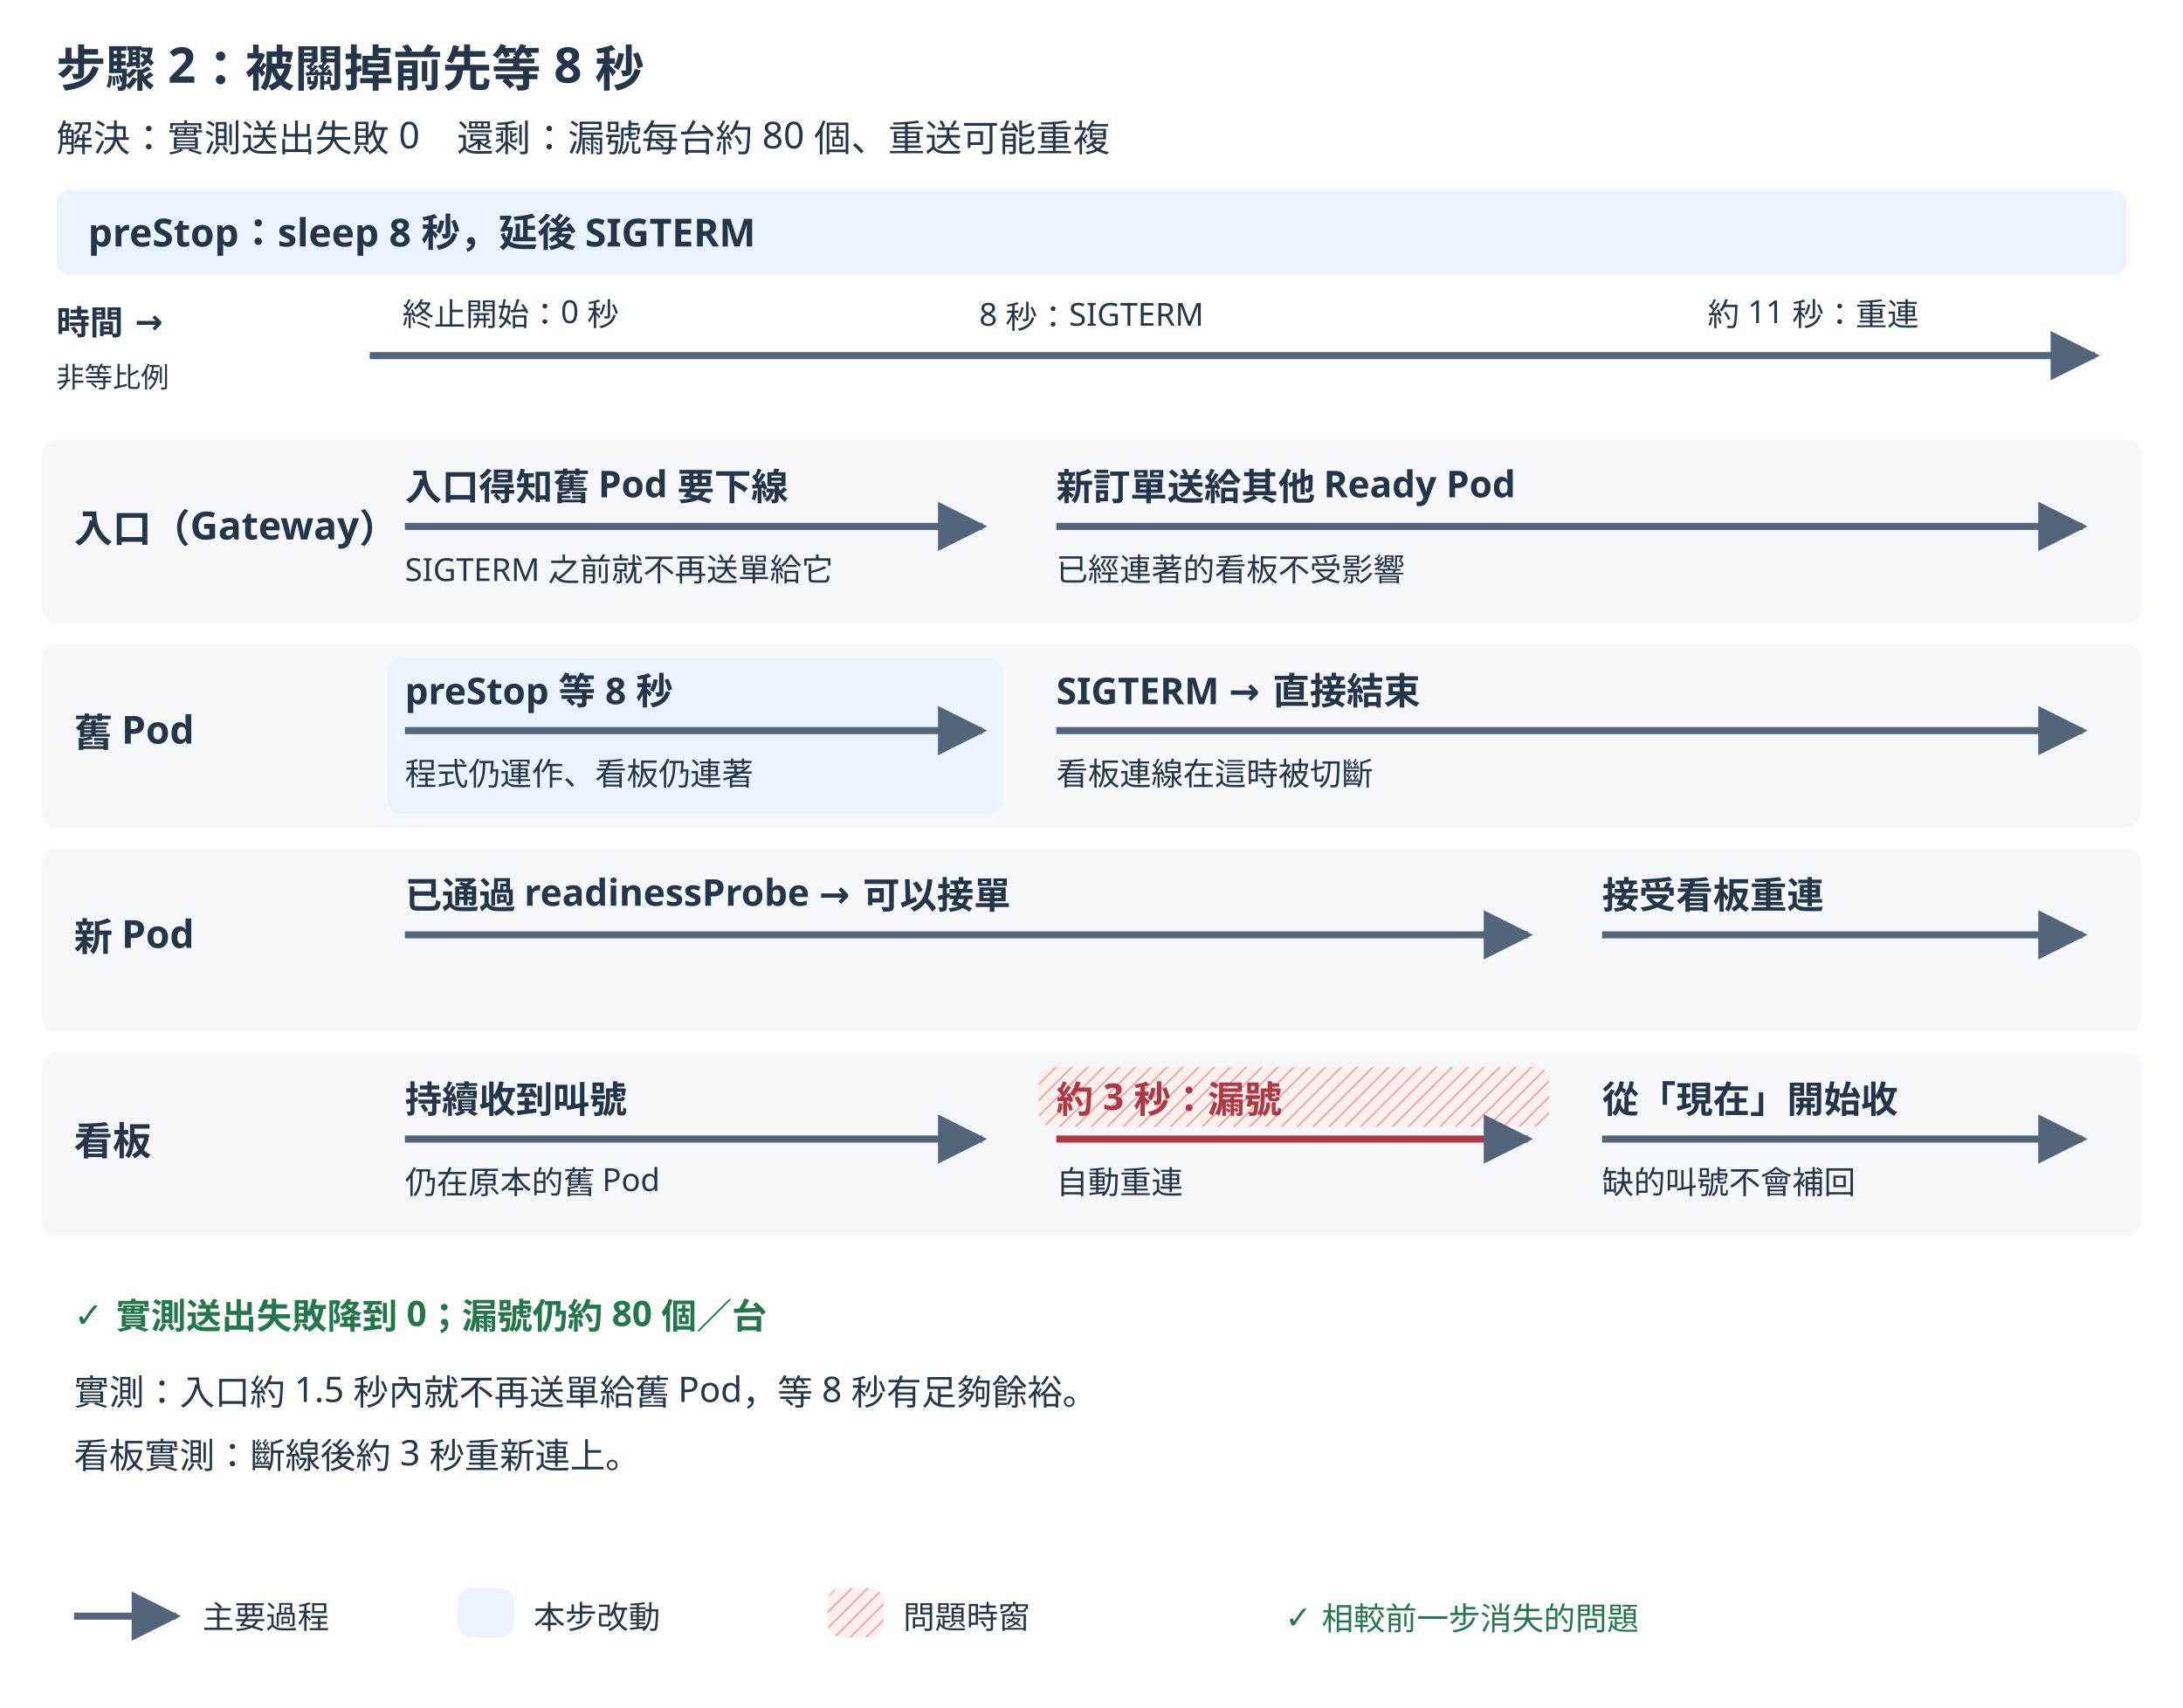
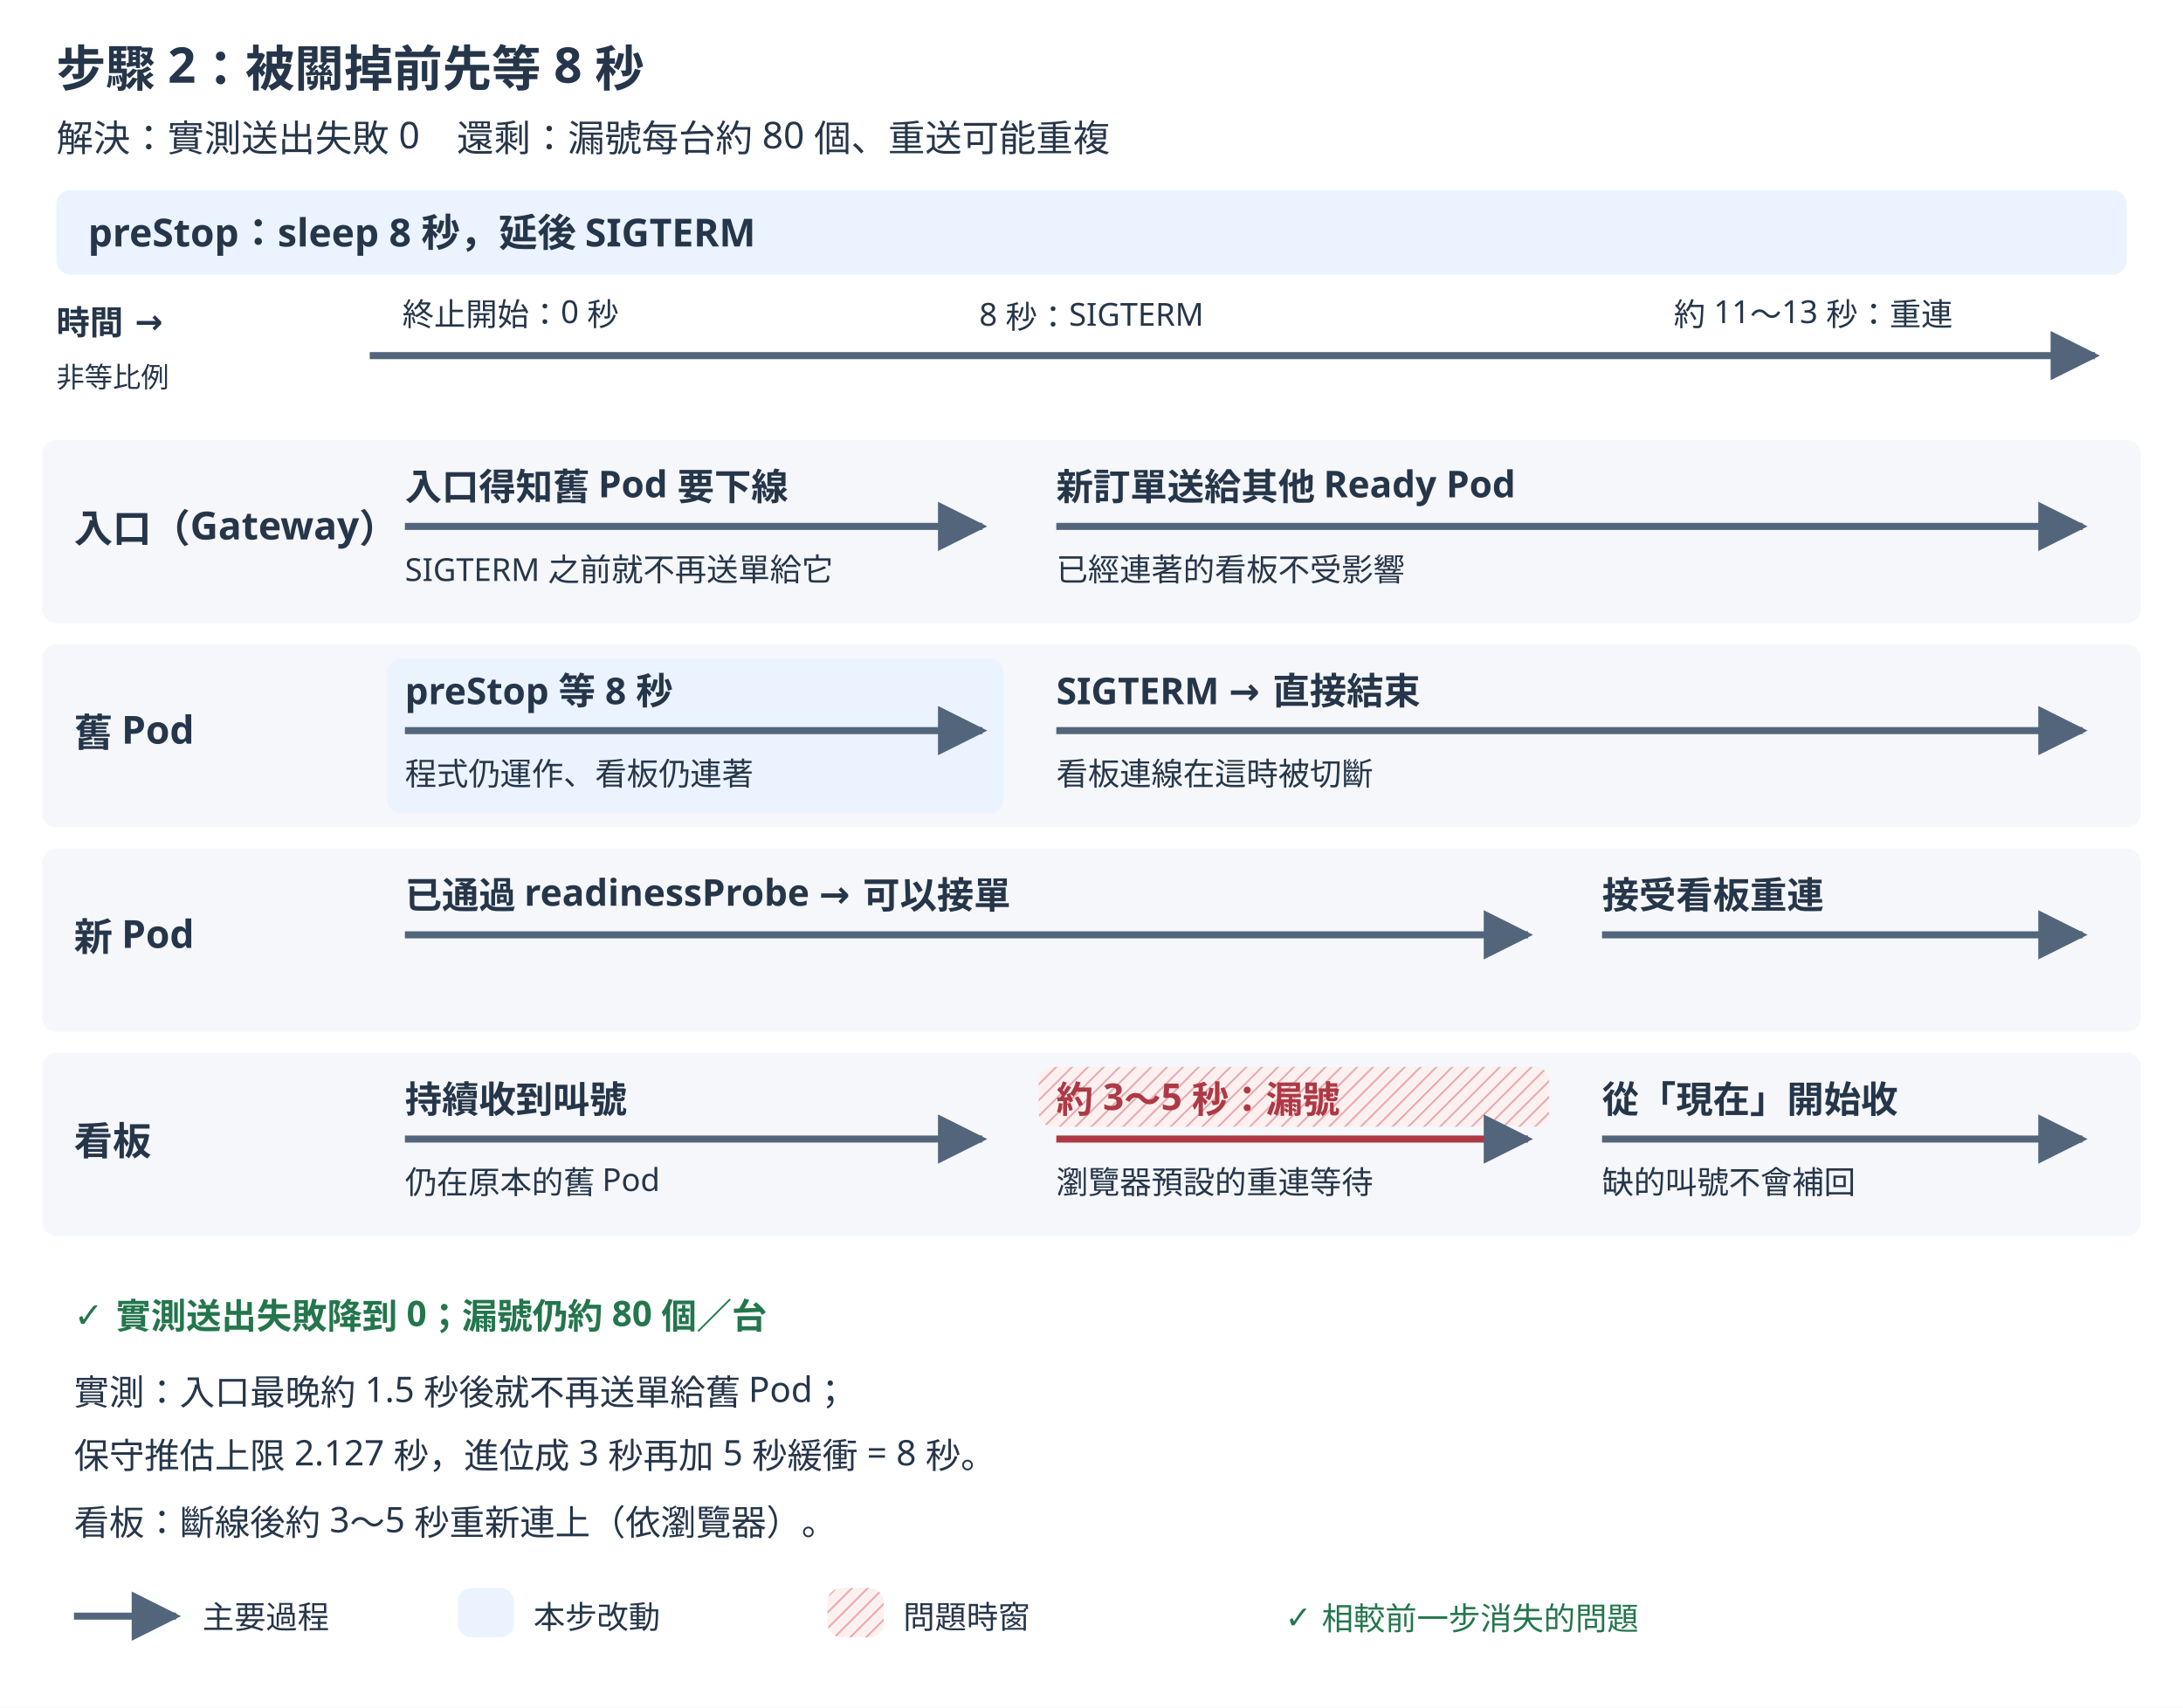
<svg xmlns="http://www.w3.org/2000/svg" width="1240" height="970" viewBox="0 0 1240 970" role="img" aria-labelledby="title desc" font-family="Noto Sans TC, PingFang TC, Microsoft JhengHei, WenQuanYi Zen Hei, sans-serif">
  <defs>
    <marker id="arrow" viewBox="0 0 10 10" refX="9" refY="5" markerWidth="7" markerHeight="7" orient="auto-start-reverse">
      <path d="M 0 0 L 10 5 L 0 10 z" fill="#52657b" />
    </marker>
    <pattern id="hatch" width="9" height="9" patternUnits="userSpaceOnUse">
      <rect width="9" height="9" fill="#fff0f0" />
      <path d="M-2,2 L2,-2 M0,9 L9,0 M7,11 L11,7" stroke="#e6a9ae" stroke-width="1" />
    </pattern>
  </defs>
  <rect width="1240" height="970" fill="white" />
  <text x="32" y="49" font-size="28" fill="#26364a" text-anchor="start" font-weight="700">步驟 2：被關掉前先等 8 秒</text>
  <text x="32" y="86" font-size="21" fill="#26364a" text-anchor="start">解決：實測送出失敗 0　還剩：漏號每台約 80 個、重送可能重複</text>
  <rect x="32" y="108" width="1176" height="48" rx="8" fill="#eaf3ff" />
  <text x="50" y="140" font-size="22" fill="#26364a" text-anchor="start" font-weight="700">preStop：sleep 8 秒，延後 SIGTERM</text>
  <text x="32" y="190" font-size="19" fill="#26364a" text-anchor="start" font-weight="700">時間 →</text>
  <path d="M210,202 H1190" fill="none" stroke="#52657b" stroke-width="4" marker-end="url(#arrow)" />
  <text x="290" y="185" font-size="18" fill="#26364a" text-anchor="middle">終止開始：0 秒</text>
  <text x="620" y="185" font-size="18" fill="#26364a" text-anchor="middle">8 秒：SIGTERM</text>
-   <text x="1030" y="185" font-size="18" fill="#26364a" text-anchor="middle">約 11 秒：重連</text>
+   <text x="1030" y="185" font-size="18" fill="#26364a" text-anchor="middle">約 11～13 秒：重連</text>
  <text x="32" y="220" font-size="16" fill="#26364a" text-anchor="start">非等比例</text>
  <rect x="24" y="250" width="1192" height="104" rx="8" fill="#f5f7fa" />
  <text x="42" y="308" font-size="22" fill="#26364a" text-anchor="start" font-weight="700">入口（Gateway）</text>
  <rect x="24" y="366" width="1192" height="104" rx="8" fill="#f5f7fa" />
  <text x="42" y="424" font-size="22" fill="#26364a" text-anchor="start" font-weight="700">舊 Pod</text>
  <rect x="24" y="482" width="1192" height="104" rx="8" fill="#f5f7fa" />
  <text x="42" y="540" font-size="22" fill="#26364a" text-anchor="start" font-weight="700">新 Pod</text>
  <rect x="24" y="598" width="1192" height="104" rx="8" fill="#f5f7fa" />
  <text x="42" y="656" font-size="22" fill="#26364a" text-anchor="start" font-weight="700">看板</text>
  <path d="M42,918 H100" fill="none" stroke="#52657b" stroke-width="4" marker-end="url(#arrow)" />
  <text x="115" y="925" font-size="18" fill="#26364a" text-anchor="start">主要過程</text>
  <rect x="260" y="902" width="32" height="28" rx="8" fill="#eaf3ff" />
  <text x="303" y="925" font-size="18" fill="#26364a" text-anchor="start">本步改動</text>
  <rect x="470" y="902" width="32" height="28" rx="8" fill="url(#hatch)" />
  <text x="513" y="925" font-size="18" fill="#26364a" text-anchor="start">問題時窗</text>
  <text x="730" y="925" font-size="18" fill="#24764c" text-anchor="start">✓ 相較前一步消失的問題</text>
  <text x="230" y="284" font-size="21" fill="#26364a" text-anchor="start" font-weight="700">入口得知舊 Pod 要下線</text>
  <path d="M230,299 H558" fill="none" stroke="#52657b" stroke-width="4" marker-end="url(#arrow)" />
  <text x="230" y="330" font-size="18" fill="#26364a" text-anchor="start">SIGTERM 之前就不再送單給它</text>
  <text x="600" y="284" font-size="21" fill="#26364a" text-anchor="start" font-weight="700">新訂單送給其他 Ready Pod</text>
  <path d="M600,299 H1183" fill="none" stroke="#52657b" stroke-width="4" marker-end="url(#arrow)" />
  <text x="600" y="330" font-size="18" fill="#26364a" text-anchor="start">已經連著的看板不受影響</text>
  <rect x="220" y="374" width="350" height="88" rx="8" fill="#eaf3ff" />
  <text x="230" y="400" font-size="21" fill="#26364a" text-anchor="start" font-weight="700">preStop 等 8 秒</text>
  <path d="M230,415 H558" fill="none" stroke="#52657b" stroke-width="4" marker-end="url(#arrow)" />
  <text x="230" y="446" font-size="18" fill="#26364a" text-anchor="start">程式仍運作、看板仍連著</text>
  <text x="600" y="400" font-size="21" fill="#26364a" text-anchor="start" font-weight="700">SIGTERM → 直接結束</text>
  <path d="M600,415 H1183" fill="none" stroke="#52657b" stroke-width="4" marker-end="url(#arrow)" />
  <text x="600" y="446" font-size="18" fill="#26364a" text-anchor="start">看板連線在這時被切斷</text>
  <text x="230" y="516" font-size="21" fill="#26364a" text-anchor="start" font-weight="700">已通過 readinessProbe → 可以接單</text>
  <path d="M230,531 H868" fill="none" stroke="#52657b" stroke-width="4" marker-end="url(#arrow)" />
  <text x="910" y="516" font-size="21" fill="#26364a" text-anchor="start" font-weight="700">接受看板重連</text>
  <path d="M910,531 H1183" fill="none" stroke="#52657b" stroke-width="4" marker-end="url(#arrow)" />
  <text x="230" y="632" font-size="21" fill="#26364a" text-anchor="start" font-weight="700">持續收到叫號</text>
  <path d="M230,647 H558" fill="none" stroke="#52657b" stroke-width="4" marker-end="url(#arrow)" />
  <text x="230" y="678" font-size="18" fill="#26364a" text-anchor="start">仍在原本的舊 Pod</text>
  <rect x="590" y="606" width="290" height="34" rx="8" fill="url(#hatch)" />
-   <text x="600" y="632" font-size="21" fill="#ad3945" text-anchor="start" font-weight="700">約 3 秒：漏號</text>
+   <text x="600" y="632" font-size="21" fill="#ad3945" text-anchor="start" font-weight="700">約 3～5 秒：漏號</text>
  <path d="M600,647 H868" fill="none" stroke="#ad3945" stroke-width="4" marker-end="url(#arrow)" />
-   <text x="600" y="678" font-size="18" fill="#26364a" text-anchor="start">自動重連</text>
+   <text x="600" y="678" font-size="18" fill="#26364a" text-anchor="start">瀏覽器預設的重連等待</text>
  <text x="910" y="632" font-size="21" fill="#26364a" text-anchor="start" font-weight="700">從「現在」開始收</text>
  <path d="M910,647 H1183" fill="none" stroke="#52657b" stroke-width="4" marker-end="url(#arrow)" />
  <text x="910" y="678" font-size="18" fill="#26364a" text-anchor="start">缺的叫號不會補回</text>
  <text x="42" y="754" font-size="20" fill="#24764c" text-anchor="start" font-weight="700">✓ 實測送出失敗降到 0；漏號仍約 80 個／台</text>
-   <text x="42" y="798" font-size="20" fill="#26364a" text-anchor="start">實測：入口約 1.5 秒內就不再送單給舊 Pod，等 8 秒有足夠餘裕。</text>
-   <text x="42" y="834" font-size="20" fill="#26364a" text-anchor="start">看板實測：斷線後約 3 秒重新連上。</text>
+   <text x="42" y="798" font-size="20" fill="#26364a" text-anchor="start">實測：入口最晚約 1.5 秒後就不再送單給舊 Pod；</text>
+   <text x="42" y="834" font-size="20" fill="#26364a" text-anchor="start">保守推估上限 2.127 秒，進位成 3 秒再加 5 秒緩衝 = 8 秒。</text>
+   <text x="42" y="872" font-size="20" fill="#26364a" text-anchor="start">看板：斷線後約 3～5 秒重新連上（依瀏覽器）。</text>
</svg>
